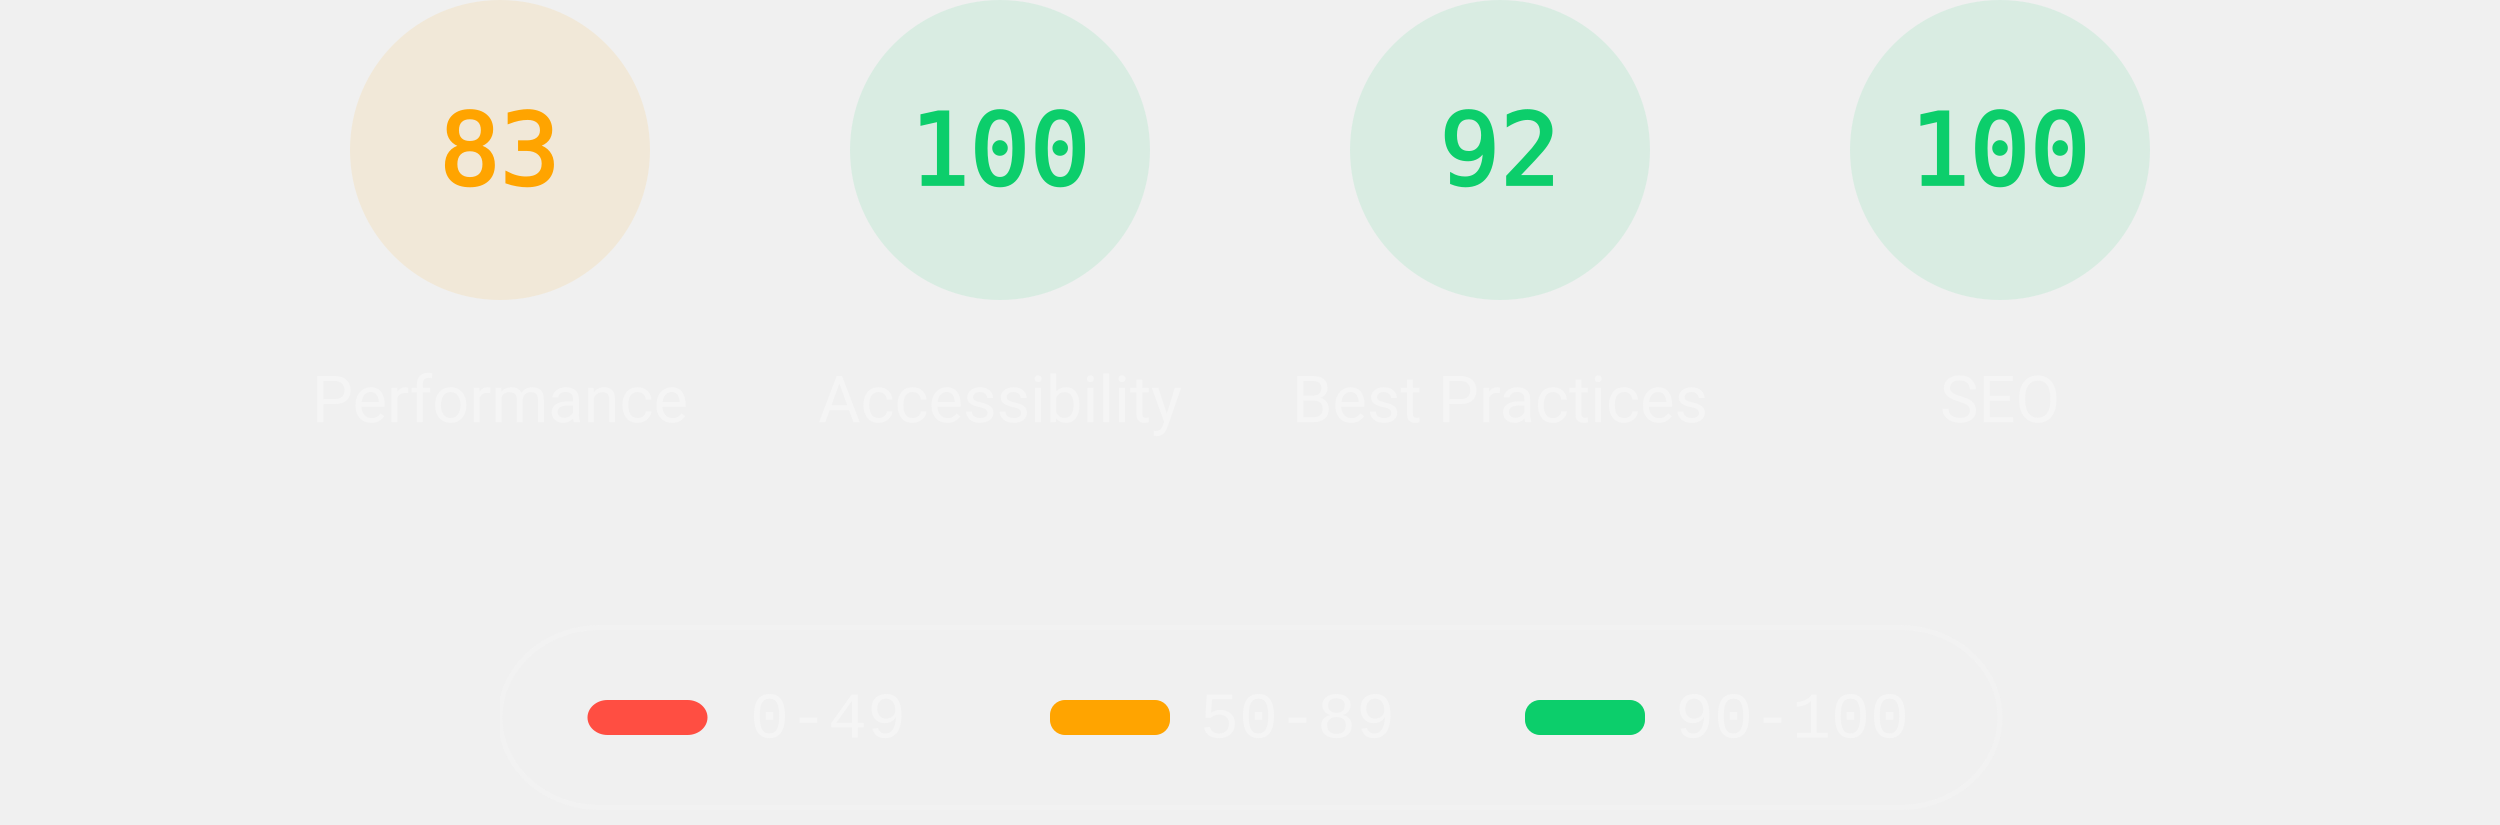
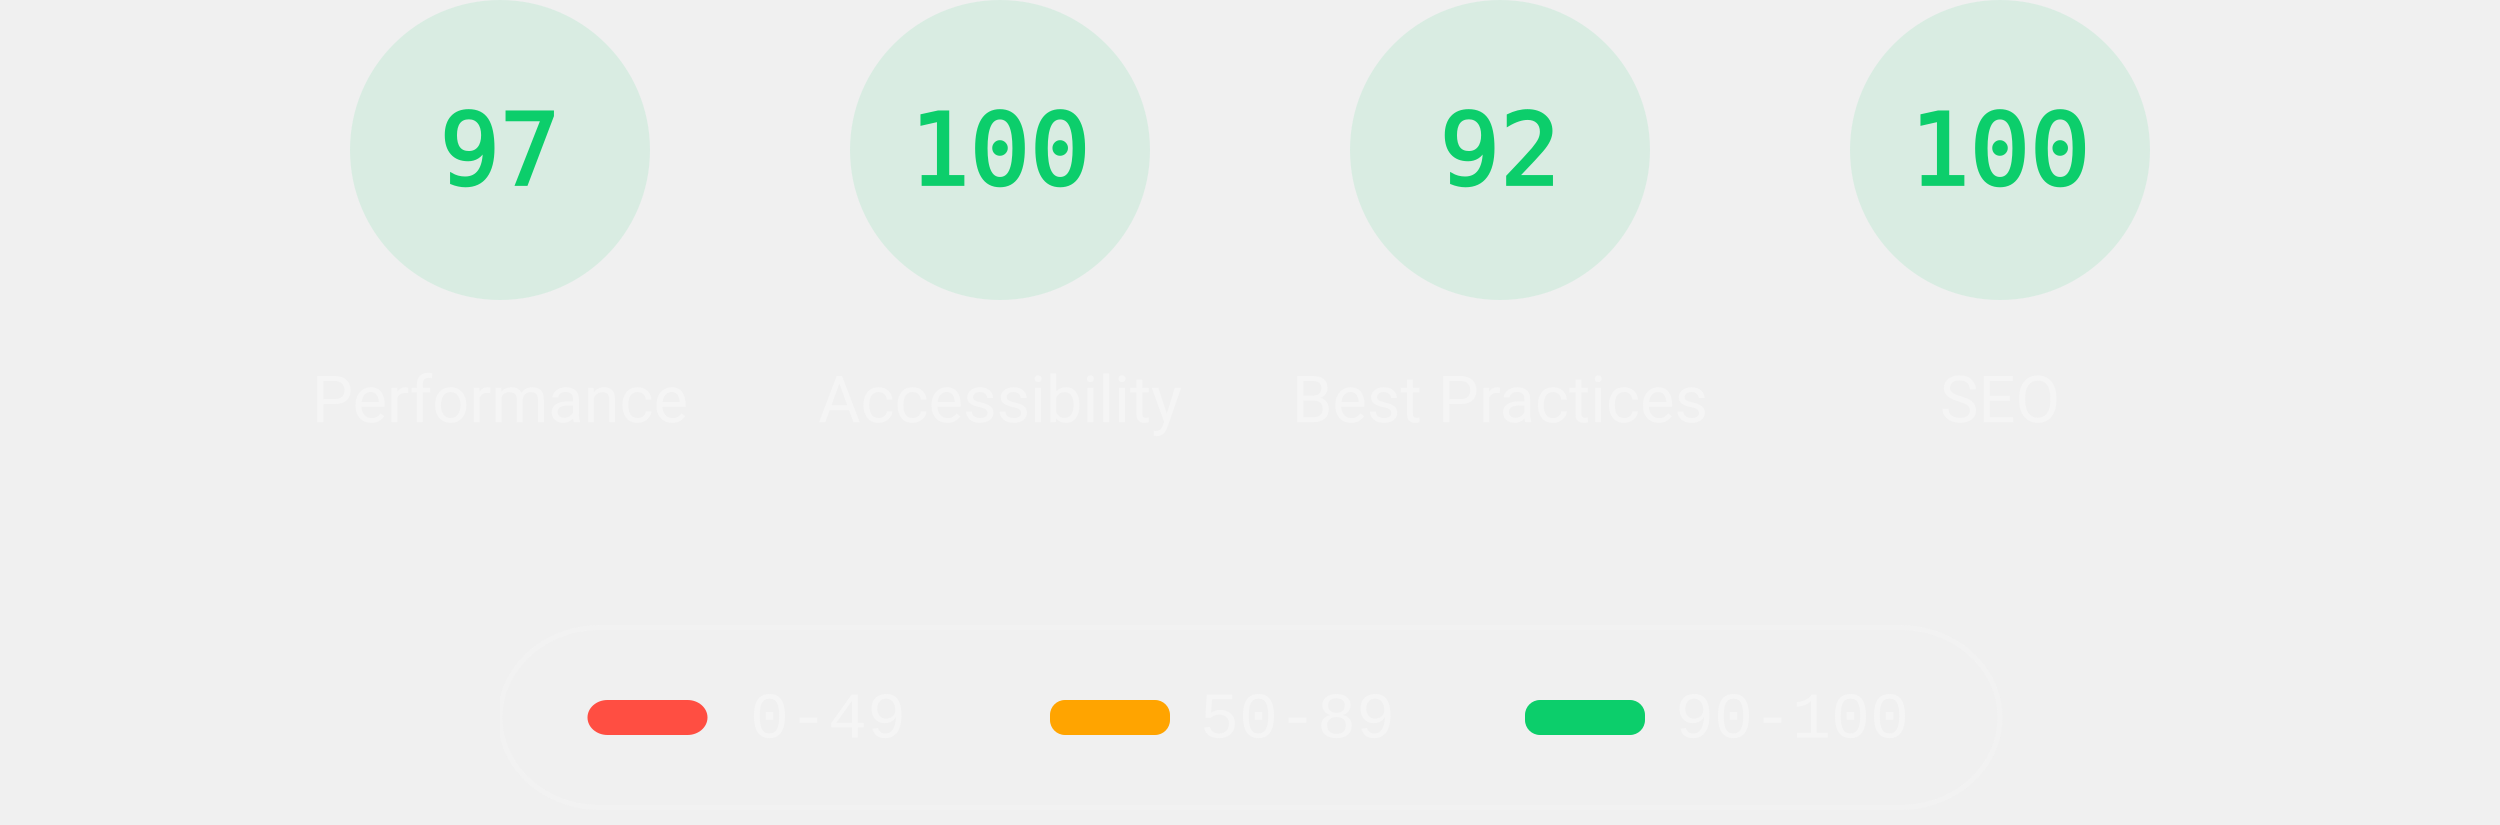
<svg xmlns="http://www.w3.org/2000/svg" class="theme--dark" fill="none" width="1000" height="330">
  <style>
			.gauge-base {
				opacity: 0.1
			}

			.gauge-arc {
				fill: none;
				animation-delay: 250ms;
				stroke-linecap: round;
				transform: rotate(-90deg);
				transform-origin: 100px 60px;
				animation: load-gauge 1s ease forwards
			}

			.guage-text {
				font-size: 40px;
				font-family: monospace;
				text-align: center
			}

			.guage-red {
				color: #ff4e42;
				fill: #ff4e42;
				stroke: #ff4e42
			}
			.guage-orange {
				color: #ffa400;
				fill: #ffa400;
				stroke: #ffa400
			}
			.guage-green {
				color: #0cce6b;
				fill: #0cce6b;
				stroke: #0cce6b
			}
			.theme--agnostic .guage-undefined {
				color: #5c5c5c;
				fill: #5c5c5c;
				stroke: #5c5c5c
			}
			.theme--light .guage-undefined {
				color: #1e1e1e;
				fill: #1e1e1e;
				stroke: #1e1e1e
			}
			.theme--dark .guage-undefined {
				color: #f5f5f5;
				fill: #f5f5f5;
				stroke: #f5f5f5
			}

			.guage-title {
				stroke: none;
				font-size: 26px;
				line-height: 26px;
				font-family: Roboto, Halvetica, Arial, sans-serif
			}
			.metric.guage-title {
				font-family: 'Courier New', Courier, monospace
			}
			.theme--agnostic .guage-title {
				color: #737373;
				fill: #737373
			}
			.theme--light .guage-title {
				color: #212121;
				fill: #212121
			}
			.theme--dark .guage-title {
				color: #f5f5f5;
				fill: #f5f5f5
			}

			@keyframes load-gauge {
				from {
					stroke-dasharray: 0 352.858
				}
			}
			.lh-gauge--pwa__disc {
				fill: #e0e0e0
			}
			.lh-gauge--pwa__logo {
				position: relative;
				fill: #b0b0b0
			}
			.lh-gauge--pwa__invisible {
				display: none
			}
			.lh-gauge--pwa__visible {
				display: inline
			}
			.guage-invisible {
				display: none
			}
			.lh-gauge--pwa__logo--primary-color {
				fill: #304ffe
			}
			.theme--agnostic .lh-gauge--pwa__logo--secondary-color {
				fill: #787878
			}
			.theme--light .lh-gauge--pwa__logo--secondary-color {
				fill: #3d3d3d
			}
			.theme--dark .lh-gauge--pwa__logo--secondary-color {
				fill: #d8b6b6
			}
			.theme--light #svg_2 {
				stroke: #00000022
			}
			.theme--agnostic #svg_2 {
				stroke: #616161
			}
			.theme--light #svg_2 {
				stroke: #00000022
			}
			.theme--dark #svg_2 {
				stroke: #f5f5f566
			}
		</style>
-   <svg class="guage-div guage-perf guage-orange" viewBox="0 0 200 200" width="200" height="200" x="100" y="0">
-     <circle class="gauge-base" r="56" cx="100" cy="60" stroke-width="8" />
-     <circle class="gauge-arc guage-arc-1" r="56" cx="100" cy="60" stroke-width="8" style="stroke-dasharray: 292.042, 351.858;" />
-     <text class="guage-text" x="100px" y="60px" alignment-baseline="central" dominant-baseline="central" text-anchor="middle">83</text>
+   <svg class="guage-div guage-perf guage-green" viewBox="0 0 200 200" width="200" height="200" x="100" y="0">
+     <circle class="gauge-base" r="56" cx="100" cy="60" stroke-width="8" />
+     <circle class="gauge-arc guage-arc-1" r="56" cx="100" cy="60" stroke-width="8" style="stroke-dasharray: 341.302, 351.858;" />
+     <text class="guage-text" x="100px" y="60px" alignment-baseline="central" dominant-baseline="central" text-anchor="middle">97</text>
    <text class="guage-title" x="100px" y="160px" alignment-baseline="central" dominant-baseline="central" text-anchor="middle">Performance</text>
  </svg>
  <svg class="guage-div guage-acc guage-green" viewBox="0 0 200 200" width="200" height="200" x="300" y="0">
    <circle class="gauge-base" r="56" cx="100" cy="60" stroke-width="8" />
    <circle class="gauge-arc guage-arc-2" r="56" cx="100" cy="60" stroke-width="8" style="stroke-dasharray: 351.858, 351.858;" />
    <text class="guage-text" x="100px" y="60px" alignment-baseline="central" dominant-baseline="central" text-anchor="middle">100</text>
    <text class="guage-title" x="100px" y="160px" alignment-baseline="central" dominant-baseline="central" text-anchor="middle">Accessibility</text>
  </svg>
  <svg class="guage-div guage-best guage-green" viewBox="0 0 200 200" width="200" height="200" x="500" y="0">
    <circle class="gauge-base" r="56" cx="100" cy="60" stroke-width="8" />
    <circle class="gauge-arc guage-arc-3" r="56" cx="100" cy="60" stroke-width="8" style="stroke-dasharray: 323.709, 351.858;" />
    <text class="guage-text" x="100px" y="60px" alignment-baseline="central" dominant-baseline="central" text-anchor="middle">92</text>
    <text class="guage-title" x="100px" y="160px" alignment-baseline="central" dominant-baseline="central" text-anchor="middle">Best Practices</text>
  </svg>
  <svg class="guage-div guage-seo guage-green" viewBox="0 0 200 200" width="200" height="200" x="700" y="0">
    <circle class="gauge-base" r="56" cx="100" cy="60" stroke-width="8" />
    <circle class="gauge-arc guage-arc-4" r="56" cx="100" cy="60" stroke-width="8" style="stroke-dasharray: 351.858, 351.858;" />
    <text class="guage-text" x="100px" y="60px" alignment-baseline="central" dominant-baseline="central" text-anchor="middle">100</text>
    <text class="guage-title" x="100px" y="160px" alignment-baseline="central" dominant-baseline="central" text-anchor="middle">SEO</text>
  </svg>
  <svg class="guage-div guage-pwa guage-invisible" viewBox="0 0 200 200" width="200" height="200" x="900" y="0">
    <svg viewBox="0 0 60 60" width="112" height="112" x="44" y="4">
      <defs>
        <linearGradient id="lh-gauge--pwa__check-circle__gradient-0" x1="50%" y1="0%" x2="50%" y2="100%">
          <stop stop-color="#00C852" offset="0%" />
          <stop stop-color="#009688" offset="100%" />
        </linearGradient>
        <linearGradient id="lh-gauge--pwa__installable__shadow-gradient-0" x1="76.056%" x2="24.111%" y1="82.995%" y2="24.735%">
          <stop stop-color="#A5D6A7" offset="0%" />
          <stop stop-color="#80CBC4" offset="100%" />
        </linearGradient>
        <linearGradient id="lh-gauge--pwa__fast-reliable__shadow-gradient-0" x1="76.056%" y1="82.995%" x2="25.678%" y2="26.493%">
          <stop stop-color="#64B5F6" offset="0%" />
          <stop stop-color="#2979FF" offset="100%" />
        </linearGradient>
        <g id="lh-gauge--pwa__fast-reliable-badge-0">
          <circle fill="#FFFFFF" cx="10" cy="10" r="10" />
          <path fill="#304FFE" d="M10 3.58l5.25 2.34v3.5c0 3.23-2.24 6.26-5.25 7-3.01-.74-5.25-3.77-5.25-7v-3.5L10 3.58zm-.47 10.74l2.76-4.83.03-.07c.04-.08 0-.24-.22-.24h-1.64l.47-3.26h-.47l-2.7 4.77c-.02.01.05-.1-.04.05-.09.16-.1.31.18.31h1.63l-.47 3.27h.47z" />
        </g>
        <g id="lh-gauge--pwa__installable-badge-0">
          <circle fill="#FFFFFF" cx="10" cy="10" r="10" />
          <path fill="#009688" d="M10 4.167A5.835 5.835 0 0 0 4.167 10 5.835 5.835 0 0 0 10 15.833 5.835 5.835 0 0 0 15.833 10 5.835 5.835 0 0 0 10 4.167zm2.917 6.416h-2.334v2.334H9.417v-2.334H7.083V9.417h2.334V7.083h1.166v2.334h2.334v1.166z" />
        </g>
      </defs>
      <g stroke="none" fill-rule="nonzero">
        <circle class="lh-gauge--pwa__disc" cx="30" cy="30" r="30" />
        <g class="lh-gauge--pwa__logo">
          <path d="M35.66 19.39l.7-1.75h2L37.4 15 38.6 12l3.4 9h-2.51l-.58-1.61z" />
          <path d="M33.52 21l3.65-9h-2.42l-2.5 5.82L30.5 12h-1.86l-1.9 5.82-1.35-2.65-1.21 3.72L25.4 21h2.38l1.72-5.2 1.64 5.2z" />
          <path fill-rule="nonzero" d="M20.3 17.91h1.48c.45 0 .85-.05 1.2-.15l.39-1.18 1.07-3.3a2.64 2.64 0 0 0-.28-.37c-.55-.6-1.36-.91-2.42-.91H18v9h2.3V17.9zm1.96-3.84c.22.22.33.5.33.87 0 .36-.1.65-.29.87-.2.23-.59.35-1.15.35h-.86v-2.41h.87c.52 0 .89.1 1.1.32z" />
        </g>
        <rect class="lh-gauge--pwa__component lh-gauge--pwa__na-line lh-gauge--pwa__invisible" fill="#FFFFFF" x="20" y="32" width="20" height="4" rx="2" />
        <g class="lh-gauge--pwa__component lh-gauge--pwa__fast-reliable-badge lh-gauge--pwa__invisible" transform="translate(20, 29)">
          <path fill="url(#lh-gauge--pwa__fast-reliable__shadow-gradient-0)" d="M33.63 19.49A30 30 0 0 1 16.2 30.36L3 17.14 17.14 3l16.49 16.49z" />
          <use href="#lh-gauge--pwa__fast-reliable-badge-0" />
        </g>
        <g class="lh-gauge--pwa__component lh-gauge--pwa__installable-badge lh-gauge--pwa__invisible" transform="translate(20, 29)">
          <path fill="url(#lh-gauge--pwa__installable__shadow-gradient-0)" d="M33.629 19.487c-4.272 5.453-10.391 9.39-17.415 10.869L3 17.142 17.142 3 33.63 19.487z" />
          <use href="#lh-gauge--pwa__installable-badge-0" />
        </g>
        <g class="lh-gauge--pwa__component lh-gauge--pwa__fast-reliable-installable-badges lh-gauge--pwa__invisible">
          <g transform="translate(8, 29)">
            <path fill="url(#lh-gauge--pwa__fast-reliable__shadow-gradient-0)" d="M16.321 30.463L3 17.143 17.142 3l22.365 22.365A29.864 29.864 0 0 1 22 31c-1.942 0-3.84-.184-5.679-.537z" />
            <use href="#lh-gauge--pwa__fast-reliable-badge-0" />
          </g>
          <g transform="translate(32, 29)">
            <path fill="url(#lh-gauge--pwa__installable__shadow-gradient-0)" d="M25.982 11.84a30.107 30.107 0 0 1-13.08 15.203L3 17.143 17.142 3l8.84 8.84z" />
            <use href="#lh-gauge--pwa__installable-badge-0" />
          </g>
        </g>
        <g class="lh-gauge--pwa__component lh-gauge--pwa__check-circle lh-gauge--pwa__invisible" transform="translate(18, 28)">
          <circle fill="#FFFFFF" cx="12" cy="12" r="12" />
          <path fill="url(#lh-gauge--pwa__check-circle__gradient-0)" d="M12 2a10 10 0 1 0 0 20 10 10 0 0 0 0-20zm-2 15l-5-5 1.41-1.41L10 14.17l7.59-7.59L19 8l-9 9z" />
        </g>
      </g>
    </svg>
    <text class="guage-title" y="160px" alignment-baseline="central" dominant-baseline="central" text-anchor="middle">
      <tspan x="100px" dy="-6px">Progressive</tspan>
      <tspan x="100px" dy="30px">Web App</tspan>
    </text>
  </svg>
  <svg width="604" height="76" x="200" y="250">
    <g>
      <rect fill="none" id="canvas_background" height="80" width="604" y="-1" x="-1" />
      <g display="none" overflow="visible" y="0" x="0" height="100%" width="100%" id="canvasGrid">
        <rect fill="url(#gridpattern)" stroke-width="0" y="0" x="0" height="100%" width="100%" />
      </g>
    </g>
    <g>
      <rect fill-opacity="0" stroke-width="2" rx="40" id="svg_2" height="72" width="600" y="1" x="0" fill="#000000" />
      <rect stroke="#000" rx="8" id="svg_3" height="14" width="48" y="30" x="35" stroke-opacity="null" stroke-width="0" fill="#ff4e42" />
      <rect stroke="#000" rx="6" id="svg_4" height="14" width="48" y="30" x="220" stroke-opacity="null" stroke-width="0" fill="#ffa400" />
      <rect stroke="#000" rx="6" id="svg_5" height="14" width="48" y="30" x="410" stroke-opacity="null" stroke-width="0" fill="#0cce6b" />
      <text class="metric guage-title" xml:space="preserve" text-anchor="start" font-size="26" id="svg_6" y="45" x="100" stroke-opacity="null" stroke-width="0" stroke="#000">0-49</text>
      <text class="metric guage-title" xml:space="preserve" text-anchor="start" font-size="26" id="svg_7" y="45" x="280" stroke-opacity="null" stroke-width="0" stroke="#000">50-89</text>
      <text class="metric guage-title" xml:space="preserve" text-anchor="start" font-size="26" id="svg_8" y="45" x="470" stroke-opacity="null" stroke-width="0" stroke="#000">90-100</text>
    </g>
  </svg>
</svg>
